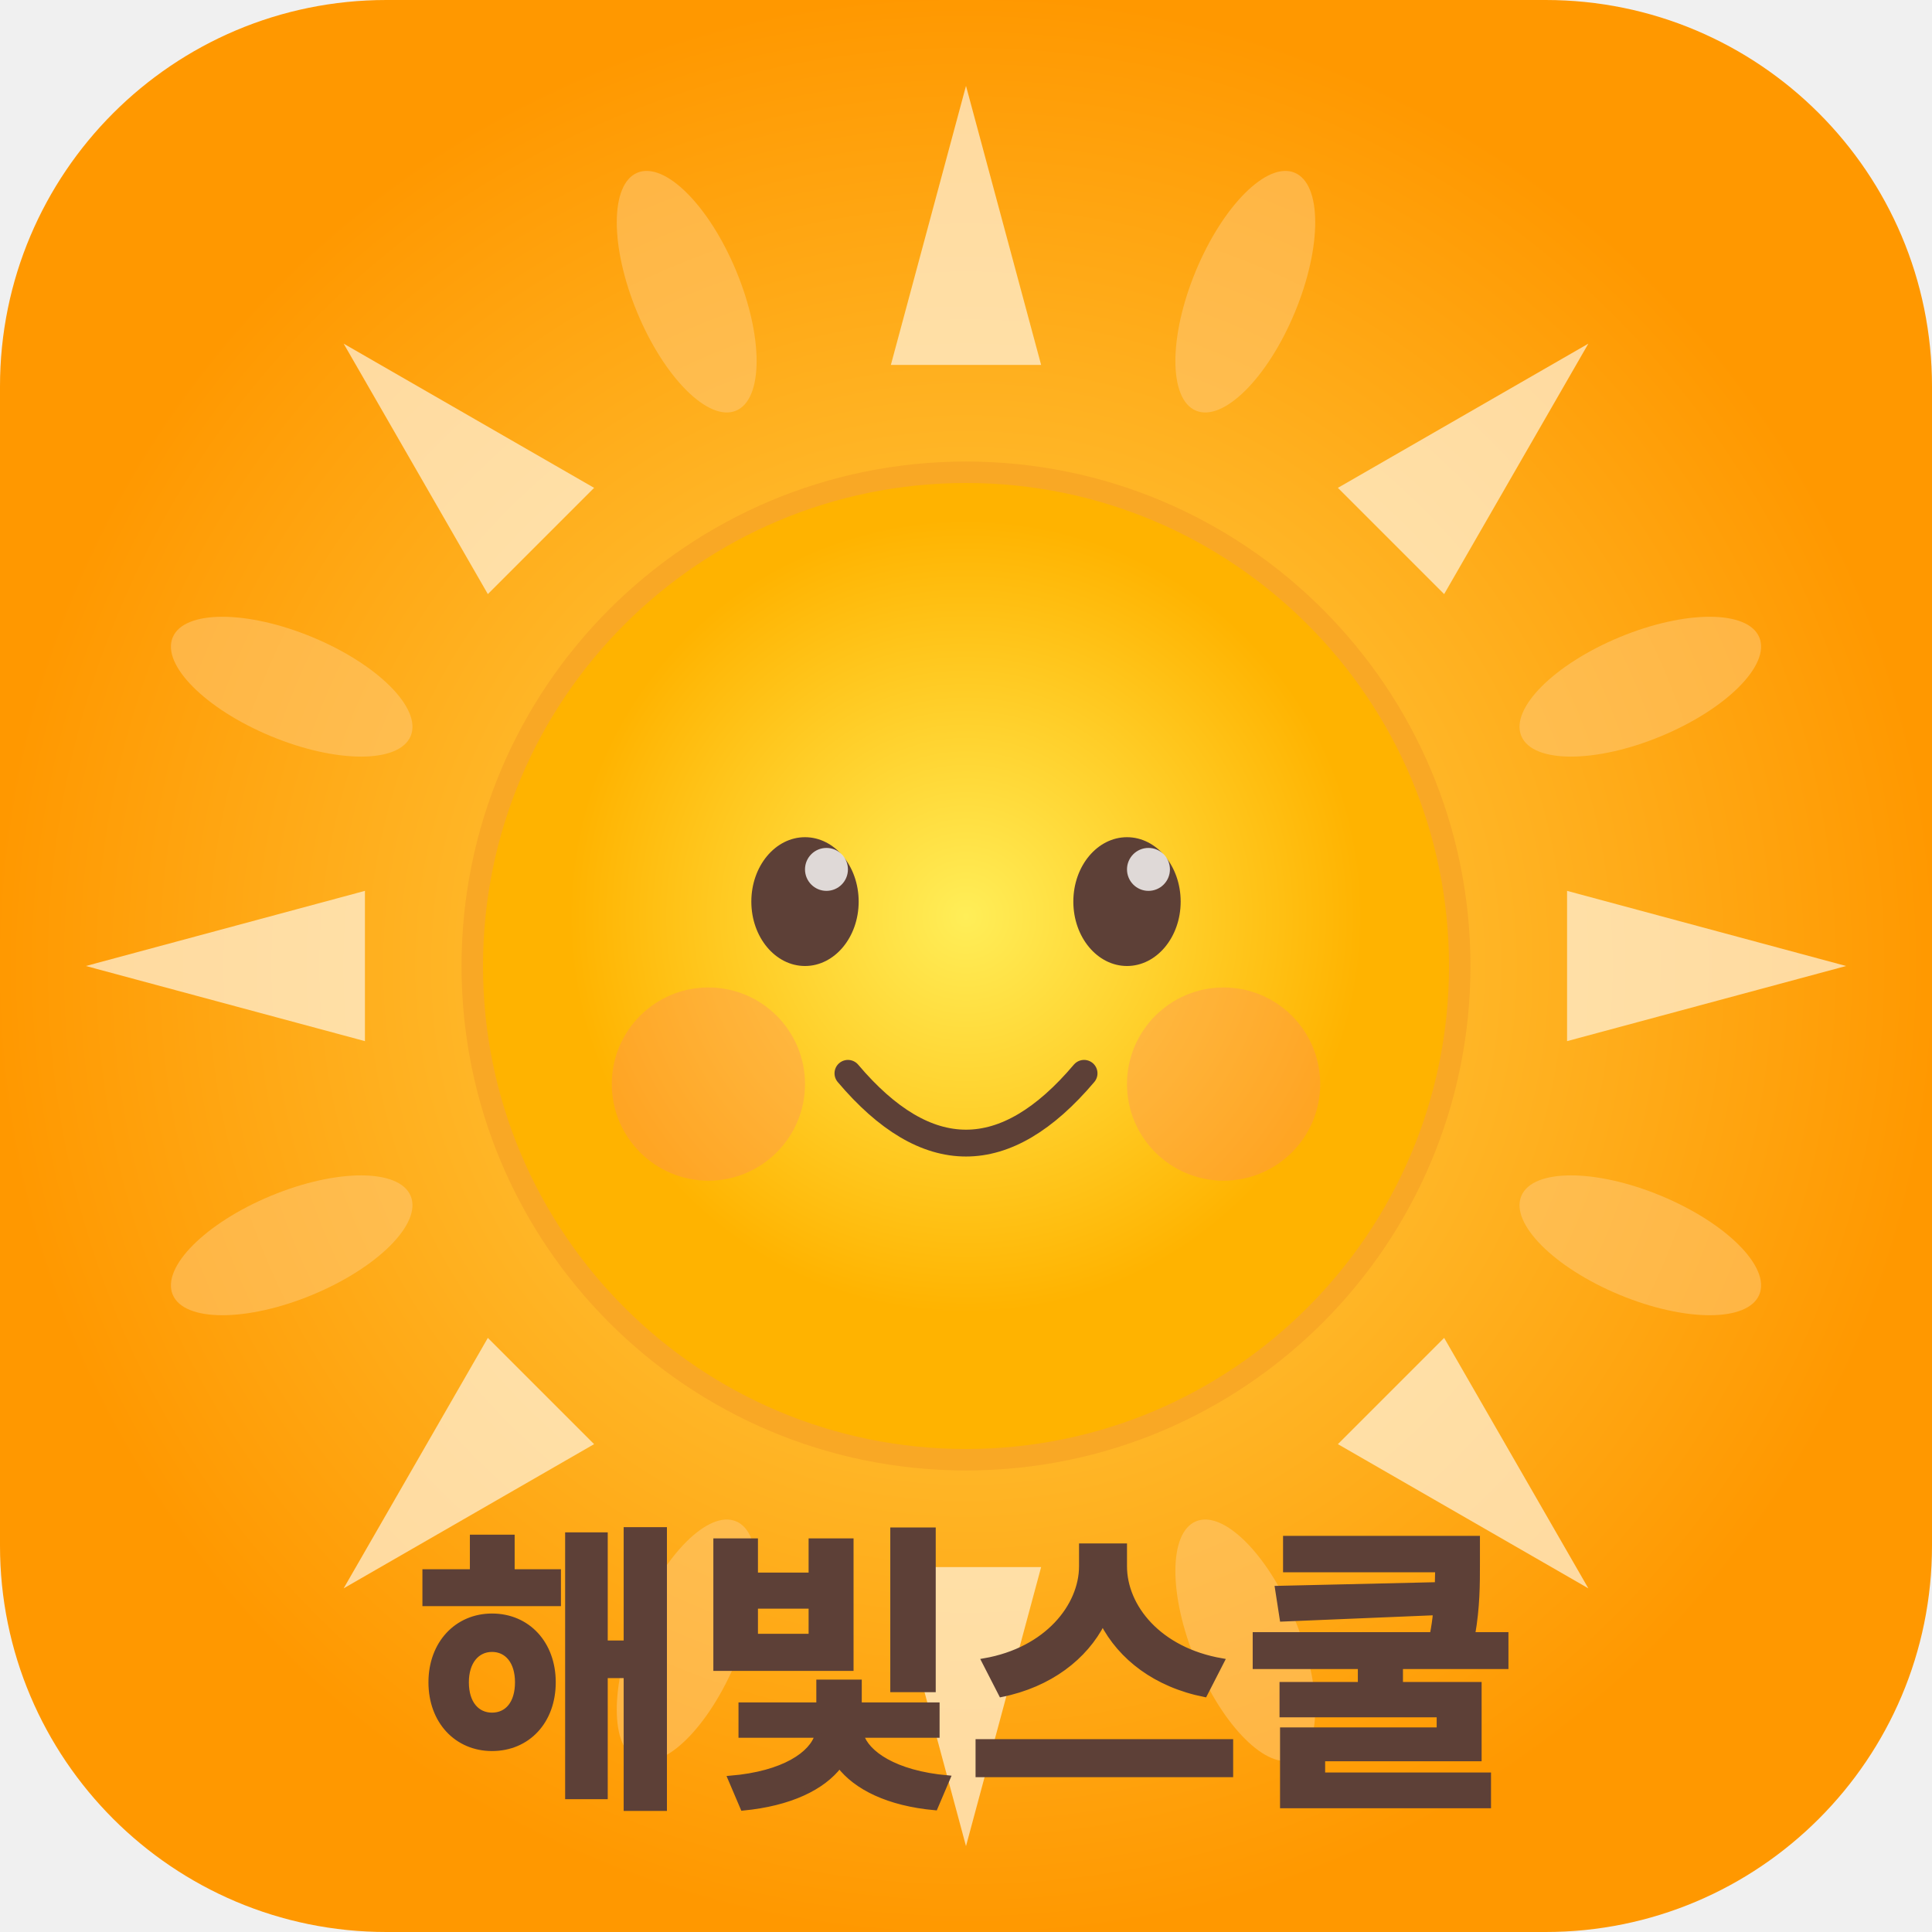
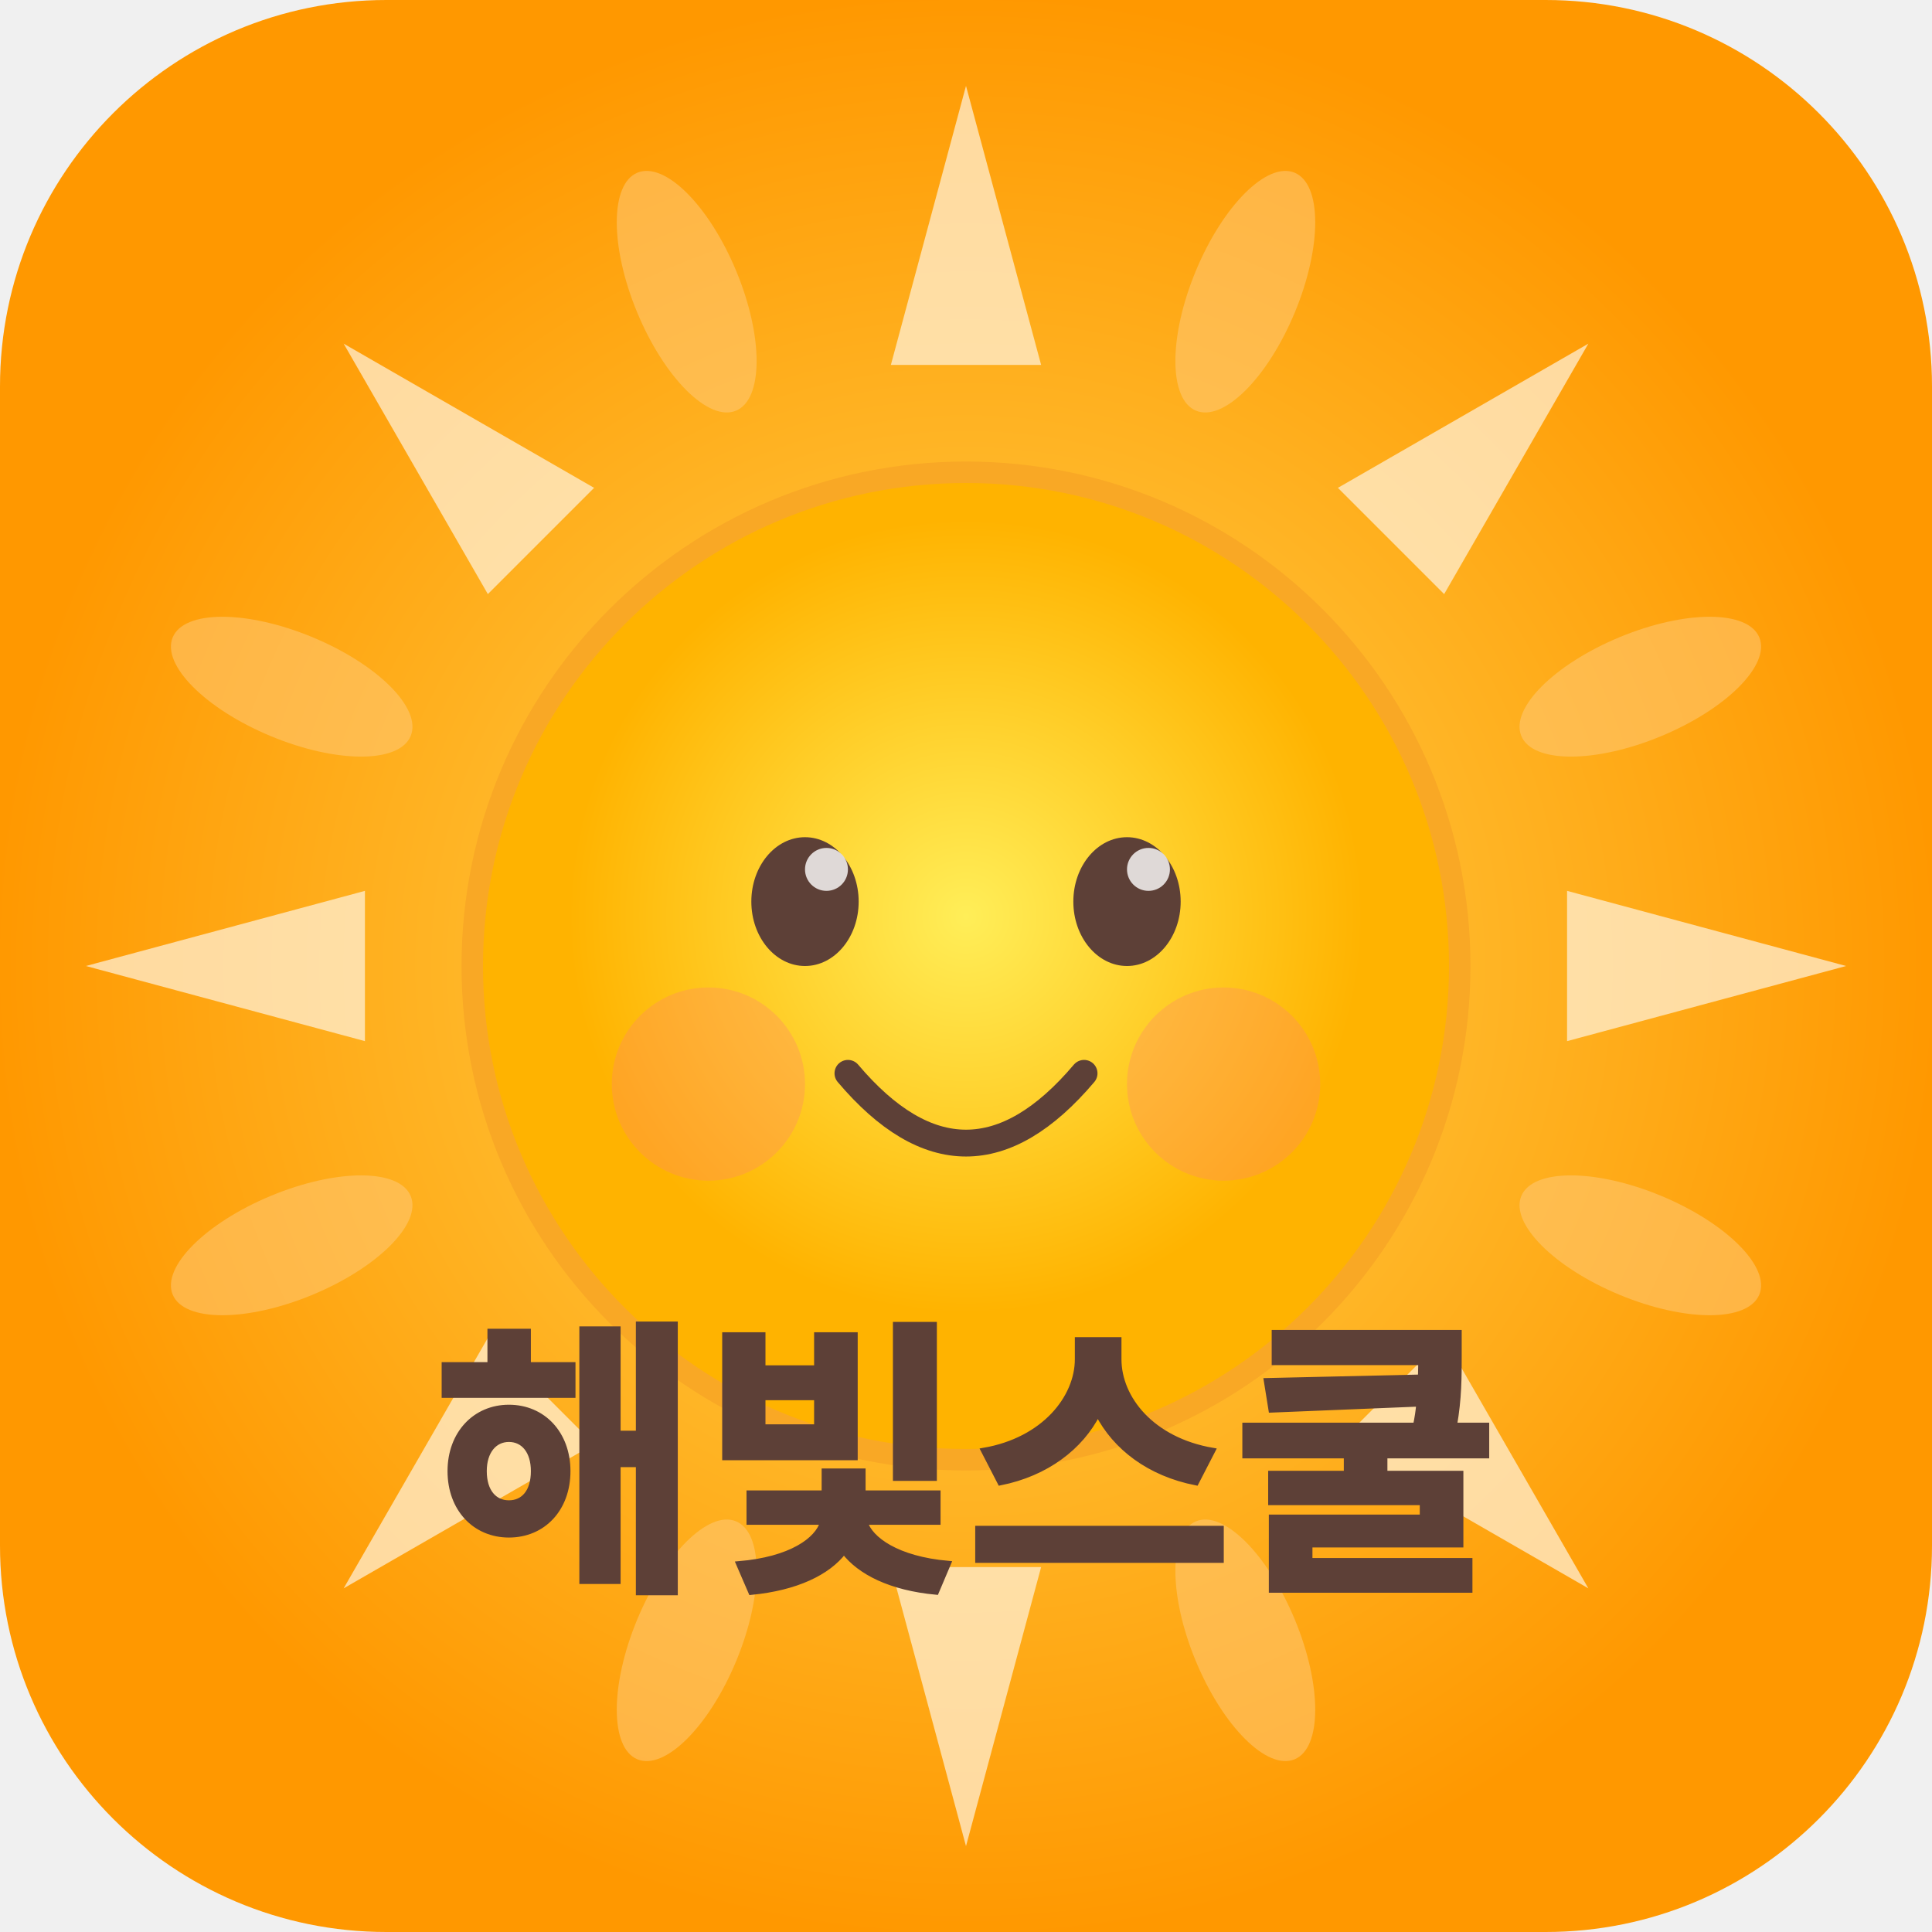
<svg xmlns="http://www.w3.org/2000/svg" viewBox="0 0 180 180" width="180" height="180">
  <defs>
    <radialGradient id="bg" cx="50%" cy="50%" r="50%">
      <stop offset="0%" stop-color="#FFD54F" />
      <stop offset="100%" stop-color="#FF9800" />
    </radialGradient>
    <radialGradient id="face" cx="50%" cy="45%" r="40%">
      <stop offset="0%" stop-color="#FFEE58" />
      <stop offset="100%" stop-color="#FFB300" />
    </radialGradient>
  </defs>
  <rect width="180" height="180" rx="36" fill="url(#bg)" />
  <g transform="translate(90,90)">
    <g fill="#FFF3E0" opacity="0.7">
      <polygon points="0,-82 7,-56 -7,-56" transform="rotate(0)" />
      <polygon points="0,-82 7,-56 -7,-56" transform="rotate(45)" />
      <polygon points="0,-82 7,-56 -7,-56" transform="rotate(90)" />
      <polygon points="0,-82 7,-56 -7,-56" transform="rotate(135)" />
      <polygon points="0,-82 7,-56 -7,-56" transform="rotate(180)" />
      <polygon points="0,-82 7,-56 -7,-56" transform="rotate(225)" />
      <polygon points="0,-82 7,-56 -7,-56" transform="rotate(270)" />
      <polygon points="0,-82 7,-56 -7,-56" transform="rotate(315)" />
    </g>
    <g fill="#FFCC80" opacity="0.5">
      <ellipse cx="0" cy="-68" rx="5" ry="12" transform="rotate(22.5)" />
      <ellipse cx="0" cy="-68" rx="5" ry="12" transform="rotate(67.5)" />
      <ellipse cx="0" cy="-68" rx="5" ry="12" transform="rotate(112.5)" />
      <ellipse cx="0" cy="-68" rx="5" ry="12" transform="rotate(157.5)" />
      <ellipse cx="0" cy="-68" rx="5" ry="12" transform="rotate(202.5)" />
      <ellipse cx="0" cy="-68" rx="5" ry="12" transform="rotate(247.5)" />
      <ellipse cx="0" cy="-68" rx="5" ry="12" transform="rotate(292.5)" />
      <ellipse cx="0" cy="-68" rx="5" ry="12" transform="rotate(337.5)" />
    </g>
  </g>
  <circle cx="90" cy="90" r="46" fill="url(#face)" stroke="#F9A825" stroke-width="2" />
  <circle cx="66" cy="101" r="9" fill="#FF8A65" opacity="0.35" />
  <circle cx="114" cy="101" r="9" fill="#FF8A65" opacity="0.35" />
  <ellipse cx="75" cy="84" rx="5" ry="6" fill="#5D4037" />
  <ellipse cx="105" cy="84" rx="5" ry="6" fill="#5D4037" />
  <circle cx="77" cy="81" r="2" fill="white" opacity="0.8" />
  <circle cx="107" cy="81" r="2" fill="white" opacity="0.8" />
  <path d="M79,100 Q90,113 101,100" fill="none" stroke="#5D4037" stroke-width="2.5" stroke-linecap="round" />
-   <text x="90" y="166" font-size="28" text-anchor="middle" fill="#5D4037" font-family="'Apple SD Gothic Neo','Malgun Gothic',sans-serif" font-weight="900" stroke="#5D4037" stroke-width="0.5">해빛스쿨</text>
+   <text x="90" y="146" font-size="27" text-anchor="middle" fill="#5D4037" font-family="'Apple SD Gothic Neo','Malgun Gothic',sans-serif" font-weight="900" stroke="#5D4037" stroke-width="0.5">해빛스쿨</text>
</svg>
